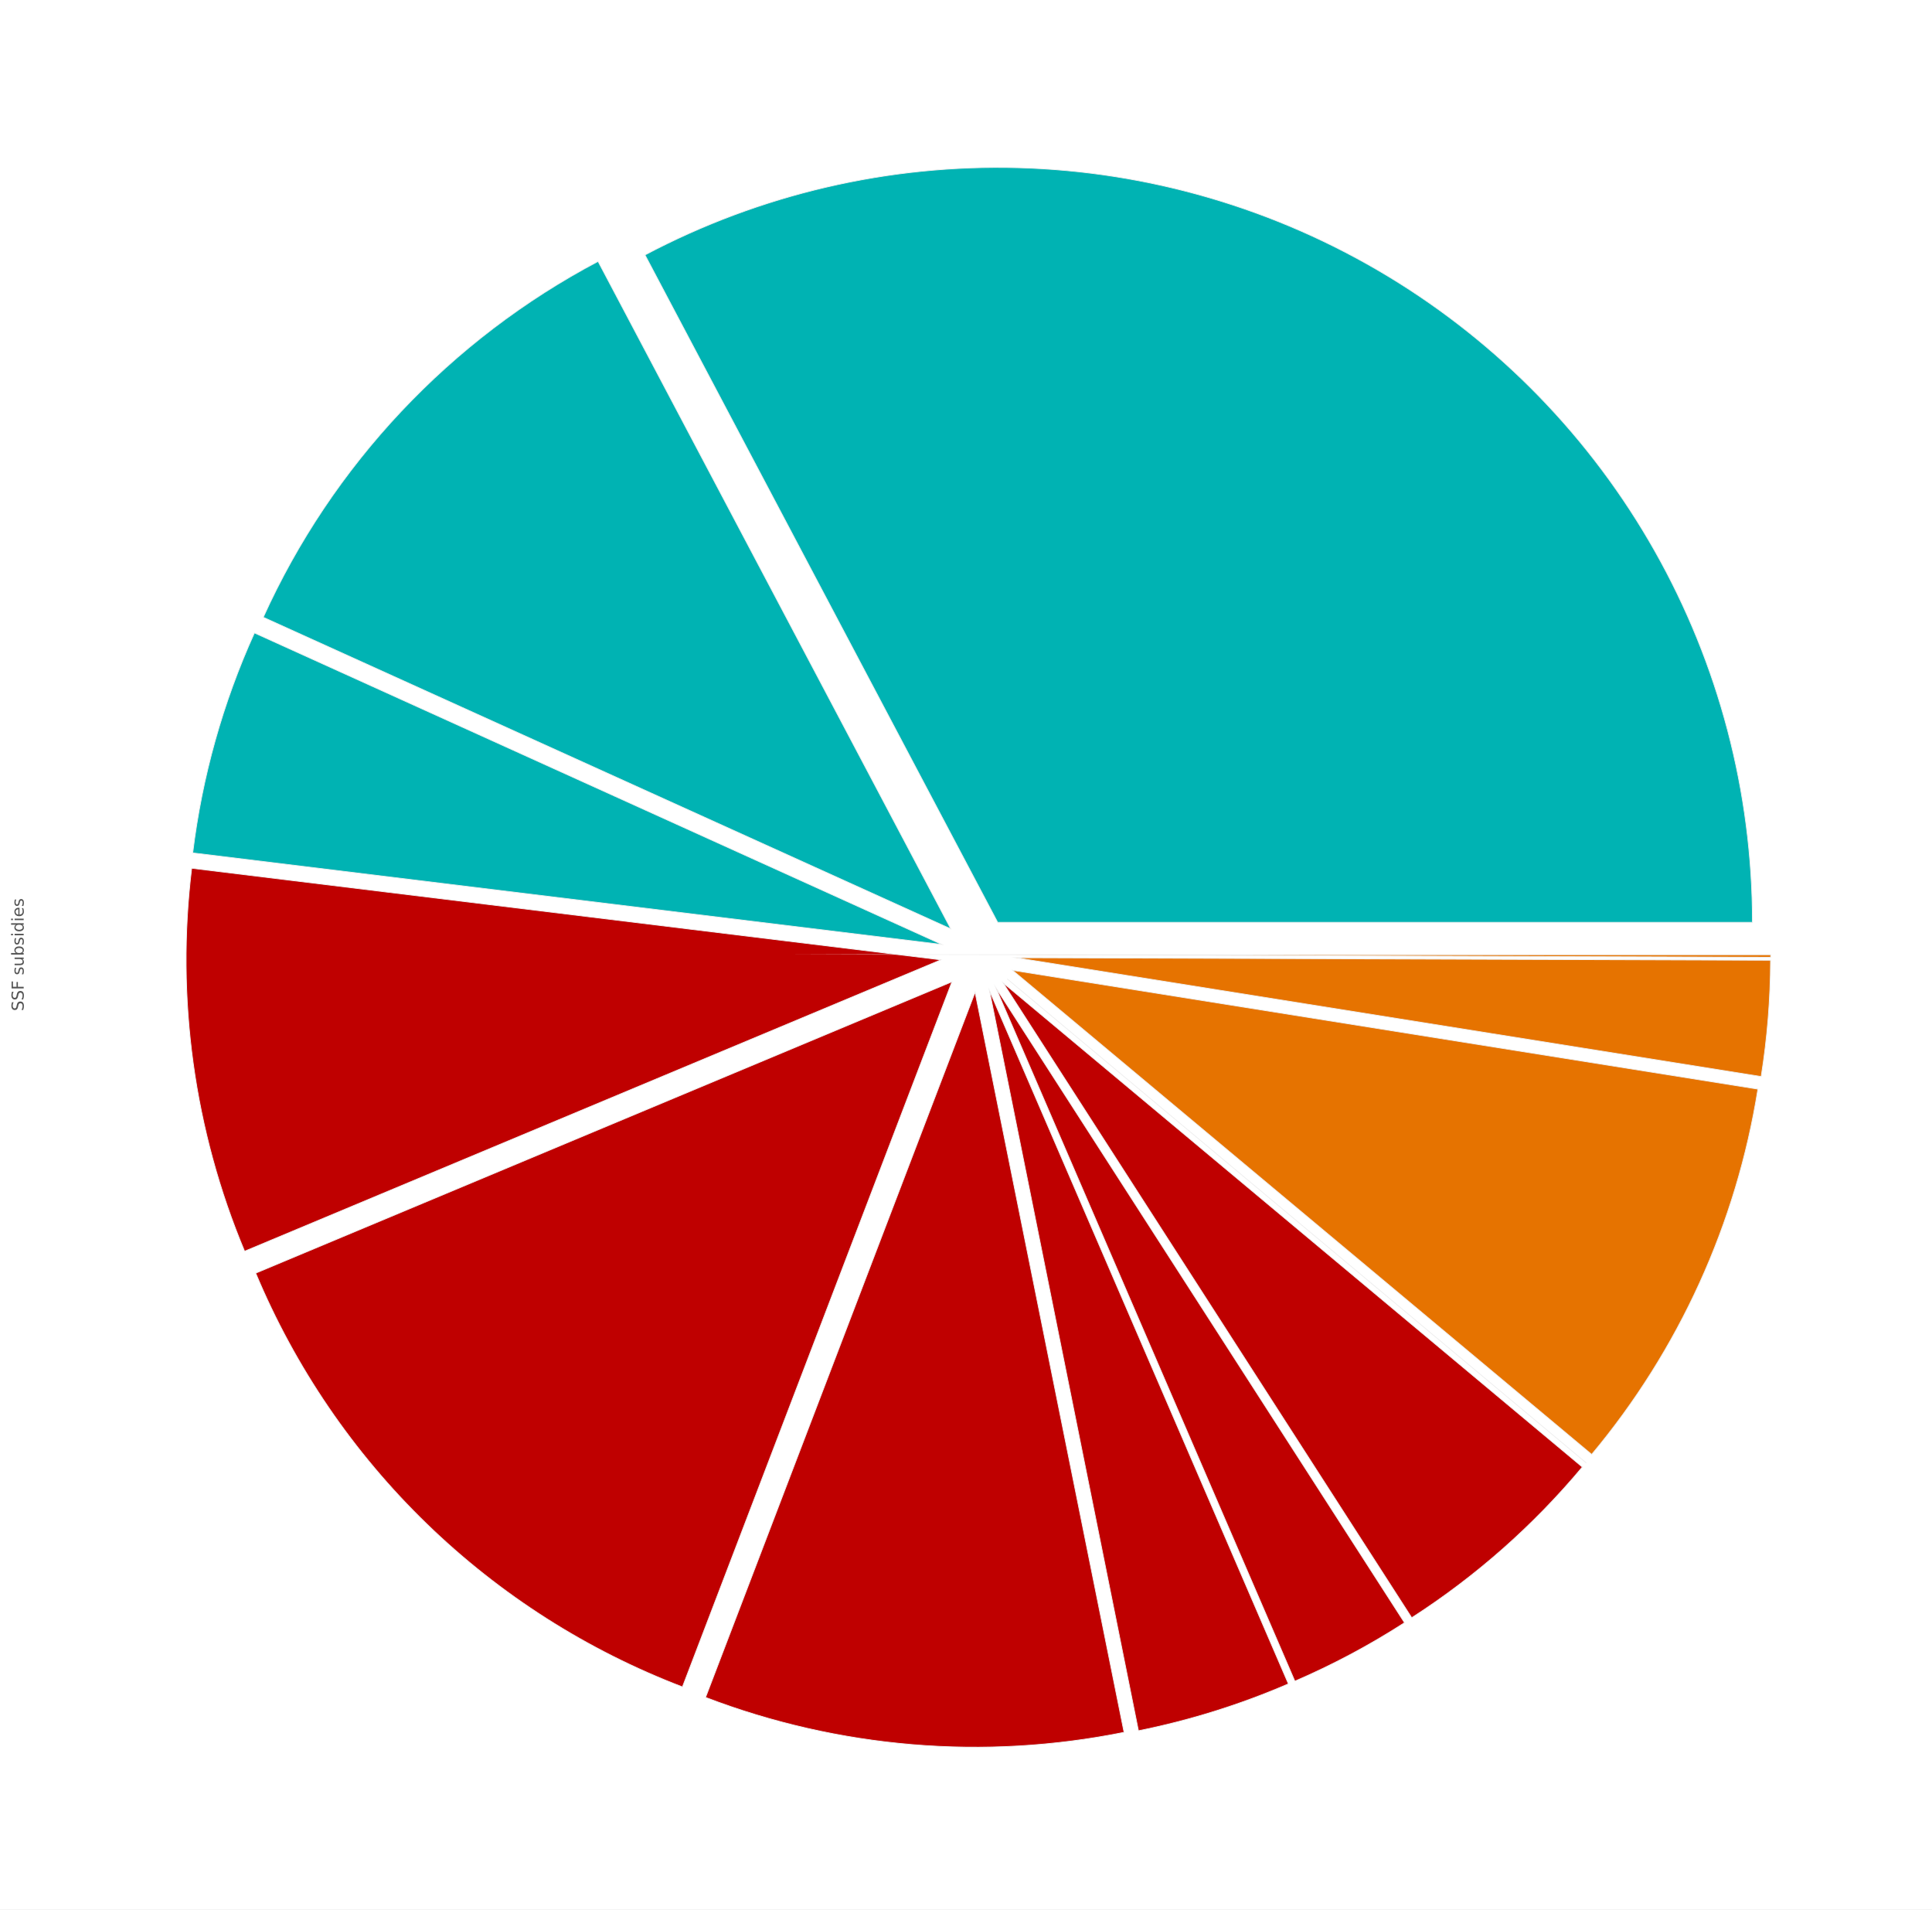
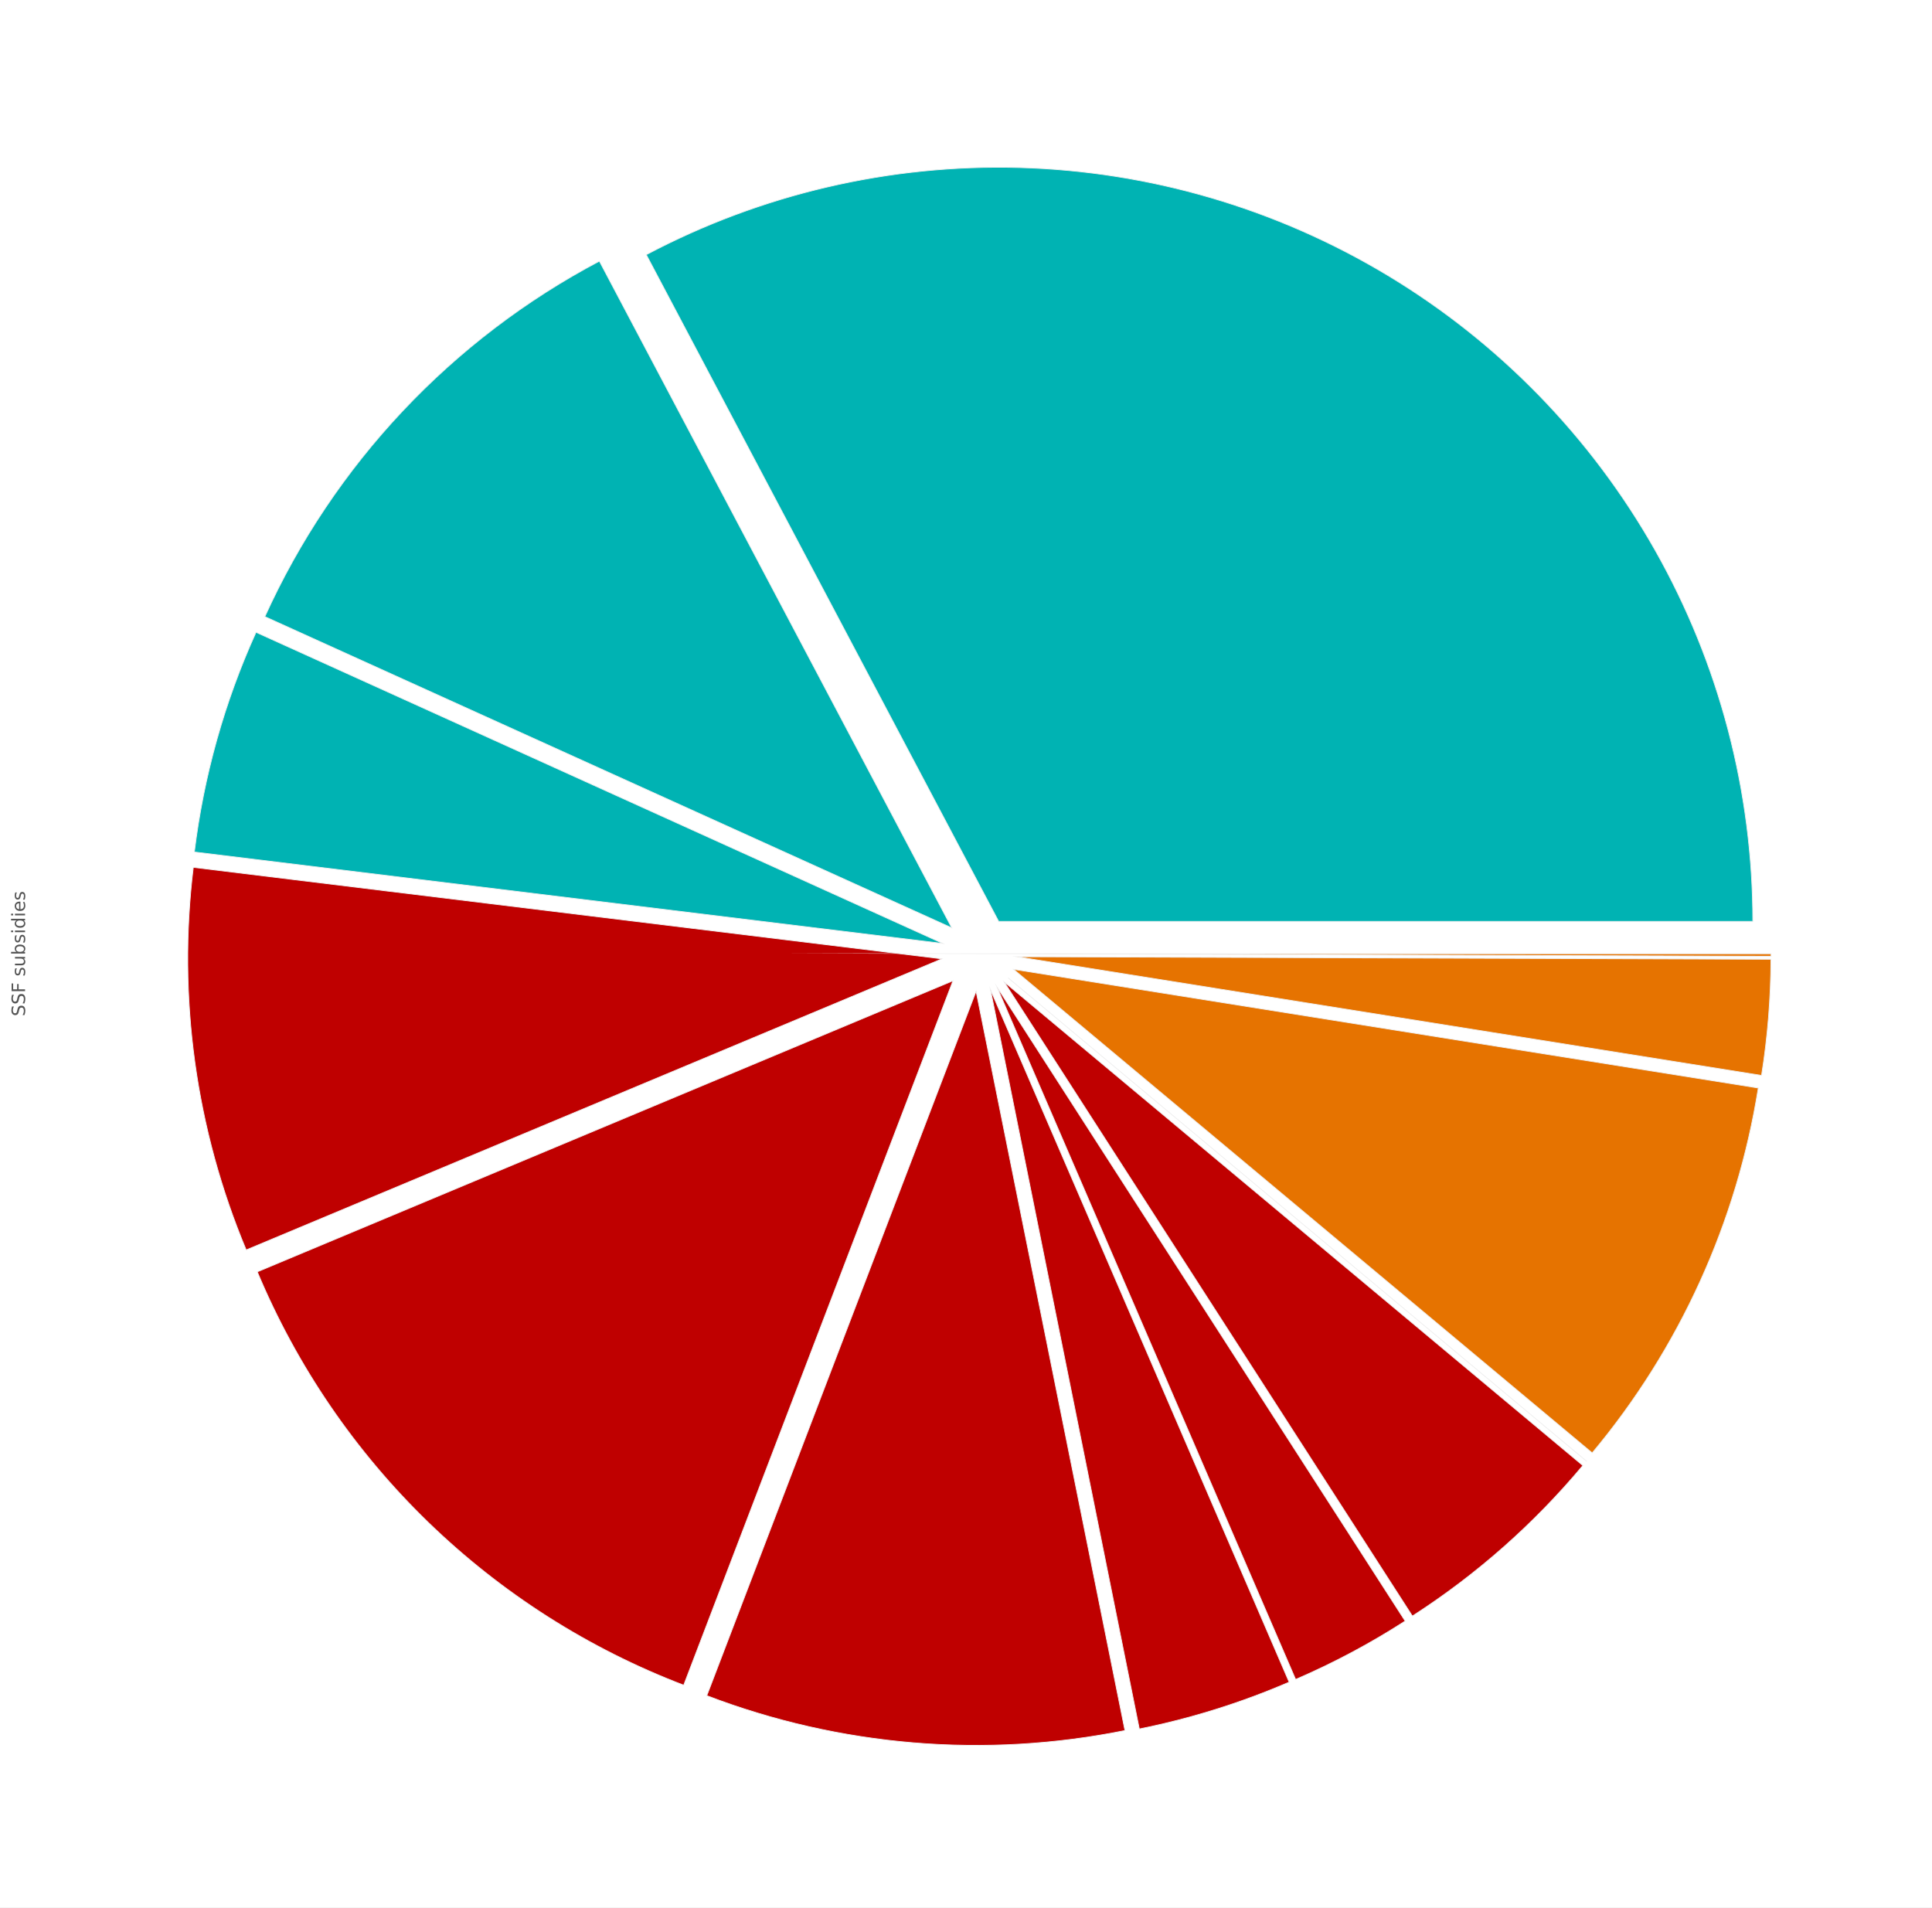
- <svg xmlns="http://www.w3.org/2000/svg" xmlns:xlink="http://www.w3.org/1999/xlink" height="1242pt" version="1.1" viewBox="0 0 1257 1242" width="1257pt">
+ <svg xmlns="http://www.w3.org/2000/svg" xmlns:xlink="http://www.w3.org/1999/xlink" height="1242pt" version="1.1" viewBox="0 0 1258 1242" width="1258pt">
  <defs>
    <style type="text/css">
*{stroke-linecap:butt;stroke-linejoin:round;stroke-miterlimit:100000;}
  </style>
  </defs>
  <g id="figure_1">
    <g id="patch_1">
-       <path d="M 0 1242  L 1257.452 1242  L 1257.452 0  L 0 0  z " style="fill:#ffffff;" />
+       <path d="M 0 1242  L 1258.614 1242  L 1258.614 0  L 0 0  z " style="fill:#ffffff;" />
    </g>
    <g id="axes_1">
      <g id="matplotlib.axis_1" />
      <g id="matplotlib.axis_2">
        <g id="text_1">
          <defs>
            <path id="BitstreamVeraSans-Roman-20" />
            <path d="M 9.812 72.906  L 51.703 72.906  L 51.703 64.594  L 19.672 64.594  L 19.672 43.109  L 48.578 43.109  L 48.578 34.812  L 19.672 34.812  L 19.672 0  L 9.812 0  z " id="BitstreamVeraSans-Roman-46" />
            <path d="M 53.516 70.516  L 53.516 60.891  Q 47.906 63.578 42.922 64.891  Q 37.938 66.219 33.297 66.219  Q 25.25 66.219 20.875 63.094  Q 16.5 59.969 16.5 54.203  Q 16.5 49.359 19.406 46.891  Q 22.312 44.438 30.422 42.922  L 36.375 41.703  Q 47.406 39.594 52.656 34.297  Q 57.906 29 57.906 20.125  Q 57.906 9.516 50.797 4.047  Q 43.703 -1.422 29.984 -1.422  Q 24.812 -1.422 18.969 -0.25  Q 13.141 0.922 6.891 3.219  L 6.891 13.375  Q 12.891 10.016 18.656 8.297  Q 24.422 6.594 29.984 6.594  Q 38.422 6.594 43.016 9.906  Q 47.609 13.234 47.609 19.391  Q 47.609 24.75 44.312 27.781  Q 41.016 30.812 33.5 32.328  L 27.484 33.5  Q 16.453 35.688 11.516 40.375  Q 6.594 45.062 6.594 53.422  Q 6.594 63.094 13.406 68.656  Q 20.219 74.219 32.172 74.219  Q 37.312 74.219 42.625 73.281  Q 47.953 72.359 53.516 70.516  " id="BitstreamVeraSans-Roman-53" />
            <path d="M 9.422 54.688  L 18.406 54.688  L 18.406 0  L 9.422 0  z M 9.422 75.984  L 18.406 75.984  L 18.406 64.594  L 9.422 64.594  z " id="BitstreamVeraSans-Roman-69" />
            <path d="M 56.203 29.594  L 56.203 25.203  L 14.891 25.203  Q 15.484 15.922 20.484 11.062  Q 25.484 6.203 34.422 6.203  Q 39.594 6.203 44.453 7.469  Q 49.312 8.734 54.109 11.281  L 54.109 2.781  Q 49.266 0.734 44.188 -0.344  Q 39.109 -1.422 33.891 -1.422  Q 20.797 -1.422 13.156 6.188  Q 5.516 13.812 5.516 26.812  Q 5.516 40.234 12.766 48.109  Q 20.016 56 32.328 56  Q 43.359 56 49.781 48.891  Q 56.203 41.797 56.203 29.594  M 47.219 32.234  Q 47.125 39.594 43.094 43.984  Q 39.062 48.391 32.422 48.391  Q 24.906 48.391 20.391 44.141  Q 15.875 39.891 15.188 32.172  z " id="BitstreamVeraSans-Roman-65" />
            <path d="M 45.406 46.391  L 45.406 75.984  L 54.391 75.984  L 54.391 0  L 45.406 0  L 45.406 8.203  Q 42.578 3.328 38.25 0.953  Q 33.938 -1.422 27.875 -1.422  Q 17.969 -1.422 11.734 6.484  Q 5.516 14.406 5.516 27.297  Q 5.516 40.188 11.734 48.094  Q 17.969 56 27.875 56  Q 33.938 56 38.25 53.625  Q 42.578 51.266 45.406 46.391  M 14.797 27.297  Q 14.797 17.391 18.875 11.75  Q 22.953 6.109 30.078 6.109  Q 37.203 6.109 41.297 11.75  Q 45.406 17.391 45.406 27.297  Q 45.406 37.203 41.297 42.844  Q 37.203 48.484 30.078 48.484  Q 22.953 48.484 18.875 42.844  Q 14.797 37.203 14.797 27.297  " id="BitstreamVeraSans-Roman-64" />
            <path d="M 8.5 21.578  L 8.5 54.688  L 17.484 54.688  L 17.484 21.922  Q 17.484 14.156 20.5 10.266  Q 23.531 6.391 29.594 6.391  Q 36.859 6.391 41.078 11.031  Q 45.312 15.672 45.312 23.688  L 45.312 54.688  L 54.297 54.688  L 54.297 0  L 45.312 0  L 45.312 8.406  Q 42.047 3.422 37.719 1  Q 33.406 -1.422 27.688 -1.422  Q 18.266 -1.422 13.375 4.438  Q 8.5 10.297 8.5 21.578  " id="BitstreamVeraSans-Roman-75" />
            <path d="M 44.281 53.078  L 44.281 44.578  Q 40.484 46.531 36.375 47.5  Q 32.281 48.484 27.875 48.484  Q 21.188 48.484 17.844 46.438  Q 14.5 44.391 14.5 40.281  Q 14.5 37.156 16.891 35.375  Q 19.281 33.594 26.516 31.984  L 29.594 31.297  Q 39.156 29.25 43.188 25.516  Q 47.219 21.781 47.219 15.094  Q 47.219 7.469 41.188 3.016  Q 35.156 -1.422 24.609 -1.422  Q 20.219 -1.422 15.453 -0.562  Q 10.688 0.297 5.422 2  L 5.422 11.281  Q 10.406 8.688 15.234 7.391  Q 20.062 6.109 24.812 6.109  Q 31.156 6.109 34.562 8.281  Q 37.984 10.453 37.984 14.406  Q 37.984 18.062 35.516 20.016  Q 33.062 21.969 24.703 23.781  L 21.578 24.516  Q 13.234 26.266 9.516 29.906  Q 5.812 33.547 5.812 39.891  Q 5.812 47.609 11.281 51.797  Q 16.75 56 26.812 56  Q 31.781 56 36.172 55.266  Q 40.578 54.547 44.281 53.078  " id="BitstreamVeraSans-Roman-73" />
            <path d="M 48.688 27.297  Q 48.688 37.203 44.609 42.844  Q 40.531 48.484 33.406 48.484  Q 26.266 48.484 22.188 42.844  Q 18.109 37.203 18.109 27.297  Q 18.109 17.391 22.188 11.75  Q 26.266 6.109 33.406 6.109  Q 40.531 6.109 44.609 11.75  Q 48.688 17.391 48.688 27.297  M 18.109 46.391  Q 20.953 51.266 25.266 53.625  Q 29.594 56 35.594 56  Q 45.562 56 51.781 48.094  Q 58.016 40.188 58.016 27.297  Q 58.016 14.406 51.781 6.484  Q 45.562 -1.422 35.594 -1.422  Q 29.594 -1.422 25.266 0.953  Q 20.953 3.328 18.109 8.203  L 18.109 0  L 9.078 0  L 9.078 75.984  L 18.109 75.984  z " id="BitstreamVeraSans-Roman-62" />
          </defs>
-           <g style="fill:#555555;" transform="translate(15.40631 657.7192)rotate(-90.0)scale(0.108 -0.108)">
+           <g style="fill:#555555;" transform="translate(16.31812 661.7991)rotate(-90.0)scale(0.12 -0.12)">
            <use xlink:href="#BitstreamVeraSans-Roman-53" />
            <use x="63.477" xlink:href="#BitstreamVeraSans-Roman-53" />
            <use x="126.953" xlink:href="#BitstreamVeraSans-Roman-46" />
            <use x="184.473" xlink:href="#BitstreamVeraSans-Roman-20" />
            <use x="216.26" xlink:href="#BitstreamVeraSans-Roman-73" />
            <use x="268.359" xlink:href="#BitstreamVeraSans-Roman-75" />
            <use x="331.738" xlink:href="#BitstreamVeraSans-Roman-62" />
            <use x="395.215" xlink:href="#BitstreamVeraSans-Roman-73" />
            <use x="447.314" xlink:href="#BitstreamVeraSans-Roman-69" />
            <use x="475.098" xlink:href="#BitstreamVeraSans-Roman-64" />
            <use x="538.574" xlink:href="#BitstreamVeraSans-Roman-69" />
            <use x="566.357" xlink:href="#BitstreamVeraSans-Roman-65" />
            <use x="627.881" xlink:href="#BitstreamVeraSans-Roman-73" />
          </g>
        </g>
      </g>
      <g id="patch_2">
-         <path d="M 1140.163 599.97  C 1140.163 515.336 1118.282 432.121 1076.652 358.434  C 1035.021 284.746 975.038 223.058 902.545 179.378  C 830.053 135.699 747.484 111.495 662.883 109.123  C 578.282 106.752 494.487 126.292 419.661 165.842  L 649.123 599.97  L 1140.163 599.97  z " style="fill:#00b3b3;stroke:#eeeeee;stroke-linejoin:miter;stroke-width:0.5;" />
+         <path d="M 1141.325 599.97  C 1141.325 515.336 1119.444 432.121 1077.813 358.434  C 1036.182 284.746 976.199 223.058 903.707 179.378  C 831.214 135.699 748.646 111.495 664.044 109.123  C 579.443 106.752 495.648 126.292 420.823 165.842  L 650.285 599.97  L 1141.325 599.97  z " style="fill:#00b3b3;stroke:#eeeeee;stroke-linejoin:miter;stroke-width:0.5;" />
      </g>
      <g id="patch_3">
-         <path d="M 389.11 170.047  C 341.31 195.312 298.009 228.299 260.958 267.674  C 223.908 307.049 193.613 352.275 171.3 401.522  L 618.572 604.175  L 389.11 170.047  z " style="fill:#00b3b3;stroke:#eeeeee;stroke-linejoin:miter;stroke-width:0.5;" />
+         <path d="M 390.271 170.047  C 342.471 195.312 299.17 228.299 262.12 267.674  C 225.069 307.049 194.775 352.275 172.461 401.522  L 619.733 604.175  L 390.271 170.047  z " style="fill:#00b3b3;stroke:#eeeeee;stroke-linejoin:miter;stroke-width:0.5;" />
      </g>
      <g id="patch_4">
-         <path d="M 165.541 411.715  C 155.276 434.372 146.747 457.776 140.027 481.726  C 133.308 505.675 128.419 530.1 125.401 554.791  L 612.813 614.368  L 165.541 411.715  z " style="fill:#00b3b3;stroke:#eeeeee;stroke-linejoin:miter;stroke-width:0.5;" />
+         <path d="M 166.703 411.715  C 156.437 434.372 147.908 457.776 141.189 481.726  C 134.47 505.675 129.58 530.1 126.562 554.791  L 613.974 614.368  L 166.703 411.715  z " style="fill:#00b3b3;stroke:#eeeeee;stroke-linejoin:miter;stroke-width:0.5;" />
      </g>
      <g id="patch_5">
-         <path d="M 124.719 564.784  C 119.569 606.914 119.904 649.535 125.714 691.58  C 131.524 733.624 142.761 774.739 159.144 813.894  L 612.132 624.361  L 124.719 564.784  z " style="fill:#bf0000;stroke:#eeeeee;stroke-linejoin:miter;stroke-width:0.5;" />
+         <path d="M 125.88 564.784  C 120.731 606.914 121.065 649.535 126.875 691.58  C 132.686 733.624 143.923 774.739 160.305 813.894  L 613.293 624.361  L 125.88 564.784  z " style="fill:#bf0000;stroke:#eeeeee;stroke-linejoin:miter;stroke-width:0.5;" />
      </g>
      <g id="patch_6">
-         <path d="M 166.376 828.161  C 192.03 889.474 229.866 944.945 277.588 991.205  C 325.31 1037.465 381.931 1073.558 444.012 1097.292  L 619.364 638.629  L 166.376 828.161  z " style="fill:#bf0000;stroke:#eeeeee;stroke-linejoin:miter;stroke-width:0.5;" />
+         <path d="M 167.538 828.161  C 193.191 889.474 231.028 944.945 278.75 991.205  C 326.471 1037.465 383.092 1073.558 445.173 1097.292  L 620.525 638.629  L 167.538 828.161  z " style="fill:#bf0000;stroke:#eeeeee;stroke-linejoin:miter;stroke-width:0.5;" />
      </g>
      <g id="patch_7">
-         <path d="M 459.059 1104.13  C 502.234 1120.637 547.524 1130.964 593.587 1134.807  C 639.65 1138.65 686.025 1135.97 731.338 1126.846  L 634.411 645.467  L 459.059 1104.13  z " style="fill:#bf0000;stroke:#eeeeee;stroke-linejoin:miter;stroke-width:0.5;" />
+         <path d="M 460.221 1104.13  C 503.396 1120.637 548.686 1130.964 594.749 1134.807  C 640.811 1138.65 687.187 1135.97 732.5 1126.846  L 635.573 645.467  L 460.221 1104.13  z " style="fill:#bf0000;stroke:#eeeeee;stroke-linejoin:miter;stroke-width:0.5;" />
      </g>
      <g id="patch_8">
-         <path d="M 740.704 1125.813  C 757.437 1122.443 773.982 1118.204 790.272 1113.112  C 806.563 1108.02 822.577 1102.082 838.249 1095.323  L 643.777 644.434  L 740.704 1125.813  z " style="fill:#bf0000;stroke:#eeeeee;stroke-linejoin:miter;stroke-width:0.5;" />
+         <path d="M 741.866 1125.813  C 758.598 1122.443 775.143 1118.204 791.434 1113.112  C 807.724 1108.02 823.738 1102.082 839.411 1095.323  L 644.939 644.434  L 741.866 1125.813  z " style="fill:#bf0000;stroke:#eeeeee;stroke-linejoin:miter;stroke-width:0.5;" />
      </g>
      <g id="patch_9">
-         <path d="M 842.471 1093.557  C 854.856 1088.215 867.016 1082.365 878.919 1076.022  C 890.823 1069.679 902.46 1062.848 913.801 1055.547  L 647.998 642.668  L 842.471 1093.557  z " style="fill:#bf0000;stroke:#eeeeee;stroke-linejoin:miter;stroke-width:0.5;" />
+         <path d="M 843.632 1093.557  C 856.017 1088.215 868.177 1082.365 880.081 1076.022  C 891.984 1069.679 903.621 1062.848 914.962 1055.547  L 649.16 642.668  L 843.632 1093.557  z " style="fill:#bf0000;stroke:#eeeeee;stroke-linejoin:miter;stroke-width:0.5;" />
      </g>
      <g id="patch_10">
-         <path d="M 918.505 1052.284  C 939.343 1038.869 959.135 1023.896 977.712 1007.493  C 996.289 991.09 1013.598 973.305 1029.49 954.289  L 652.703 639.404  L 918.505 1052.284  z " style="fill:#bf0000;stroke:#eeeeee;stroke-linejoin:miter;stroke-width:0.5;" />
+         <path d="M 919.667 1052.284  C 940.504 1038.869 960.296 1023.896 978.873 1007.493  C 997.45 991.09 1014.759 973.305 1030.651 954.289  L 653.864 639.404  L 919.667 1052.284  z " style="fill:#bf0000;stroke:#eeeeee;stroke-linejoin:miter;stroke-width:0.5;" />
      </g>
      <g id="patch_11">
-         <path d="M 1032.078 951.628  C 1032.078 951.628 1032.078 951.628 1032.078 951.628  L 655.292 636.744  L 1032.078 951.628  z " style="fill:#bf0000;stroke:#eeeeee;stroke-linejoin:miter;stroke-width:0.5;" />
+         <path d="M 1033.24 951.628  C 1033.24 951.628 1033.24 951.628 1033.24 951.628  L 656.453 636.744  L 1033.24 951.628  z " style="fill:#bf0000;stroke:#eeeeee;stroke-linejoin:miter;stroke-width:0.5;" />
      </g>
      <g id="patch_12">
-         <path d="M 1035.586 946.054  C 1063.867 912.213 1087.461 874.716 1105.729 834.575  C 1123.998 794.434 1136.776 752.014 1143.718 708.461  L 658.799 631.17  L 1035.586 946.054  z " style="fill:#e67300;stroke:#eeeeee;stroke-linejoin:miter;stroke-width:0.5;" />
+         <path d="M 1036.747 946.054  C 1065.028 912.213 1088.622 874.716 1106.891 834.575  C 1125.159 794.434 1137.937 752.014 1144.879 708.461  L 659.96 631.17  L 1036.747 946.054  z " style="fill:#e67300;stroke:#eeeeee;stroke-linejoin:miter;stroke-width:0.5;" />
      </g>
      <g id="patch_13">
-         <path d="M 1145.843 700.271  C 1147.836 687.767 1149.345 675.19 1150.366 662.569  C 1151.387 649.948 1151.919 637.293 1151.962 624.631  L 660.924 622.979  L 1145.843 700.271  z " style="fill:#e67300;stroke:#eeeeee;stroke-linejoin:miter;stroke-width:0.5;" />
+         <path d="M 1147.005 700.271  C 1148.998 687.767 1150.506 675.19 1151.527 662.569  C 1152.548 649.948 1153.08 637.293 1153.123 624.631  L 662.086 622.979  L 1147.005 700.271  z " style="fill:#e67300;stroke:#eeeeee;stroke-linejoin:miter;stroke-width:0.5;" />
      </g>
      <g id="patch_14">
-         <path d="M 1152.042 622.693  C 1152.042 622.417 1152.043 622.142 1152.044 621.867  C 1152.044 621.592 1152.044 621.317 1152.044 621.041  L 661.004 621.041  L 1152.042 622.693  z " style="fill:#e67300;stroke:#eeeeee;stroke-linejoin:miter;stroke-width:0.5;" />
+         <path d="M 1153.203 622.693  C 1153.204 622.417 1153.205 622.142 1153.205 621.867  C 1153.205 621.592 1153.206 621.317 1153.206 621.041  L 662.166 621.041  L 1153.203 622.693  z " style="fill:#e67300;stroke:#eeeeee;stroke-linejoin:miter;stroke-width:0.5;" />
      </g>
    </g>
  </g>
</svg>
